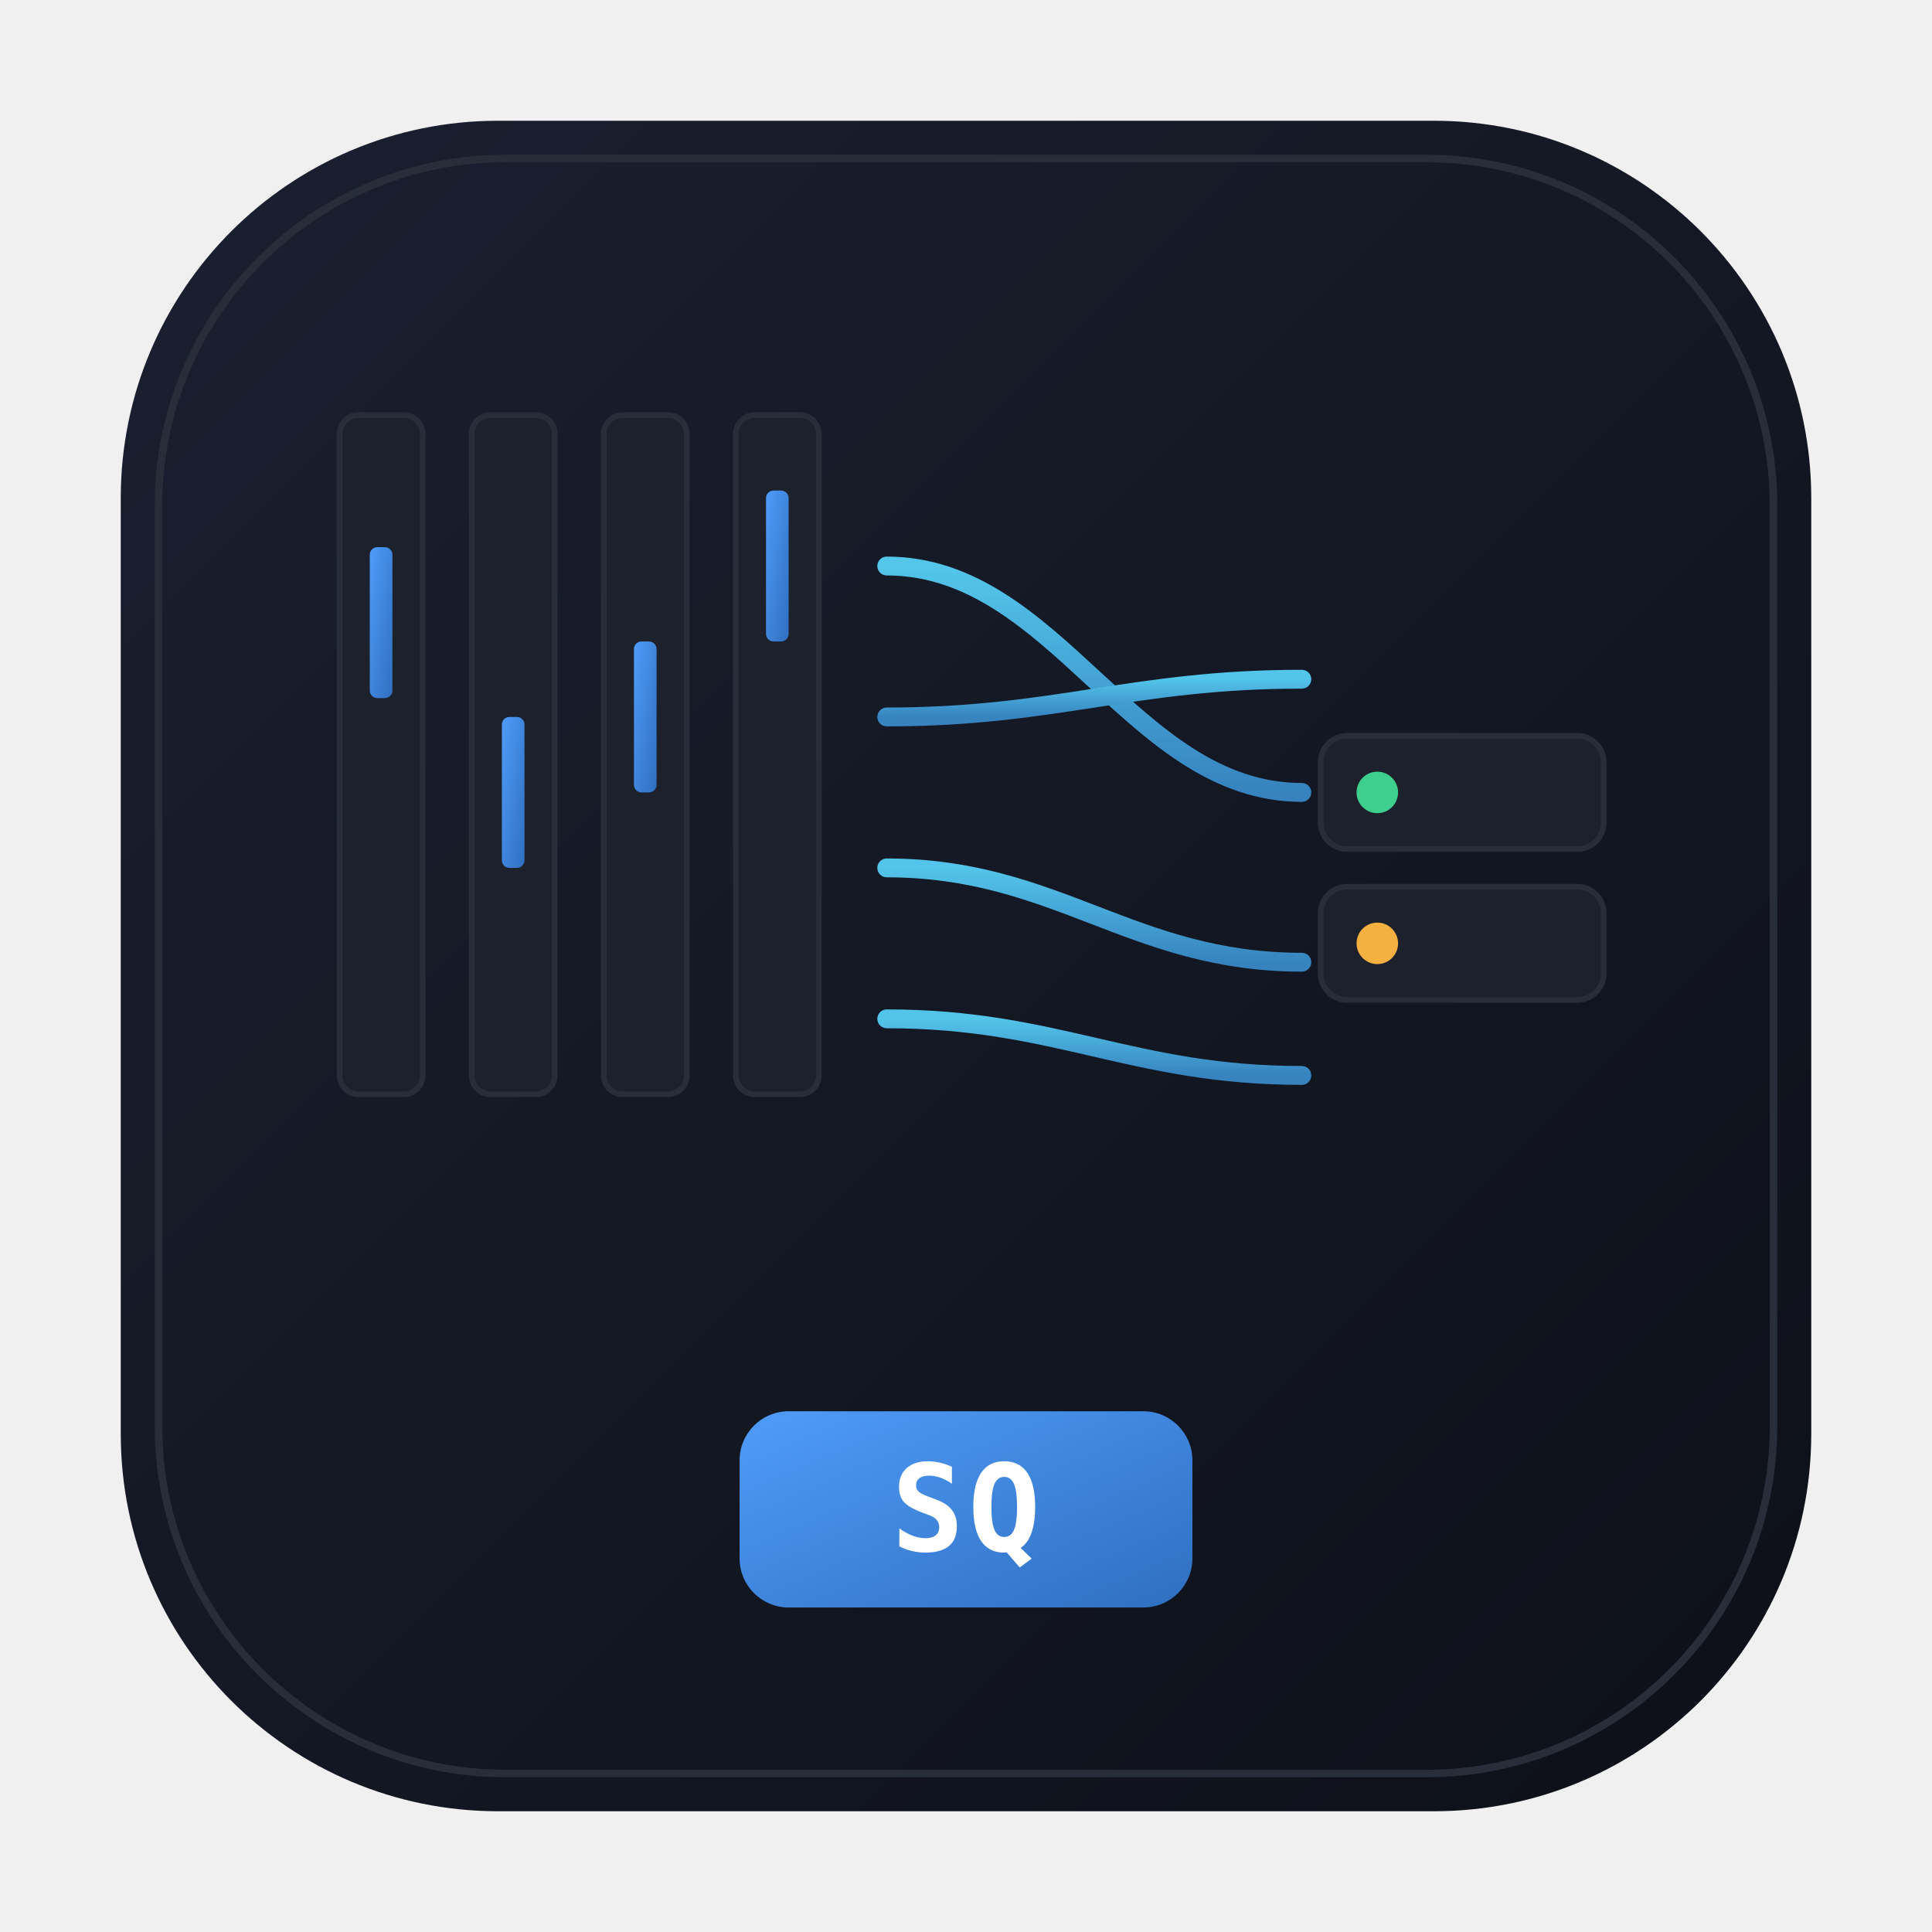
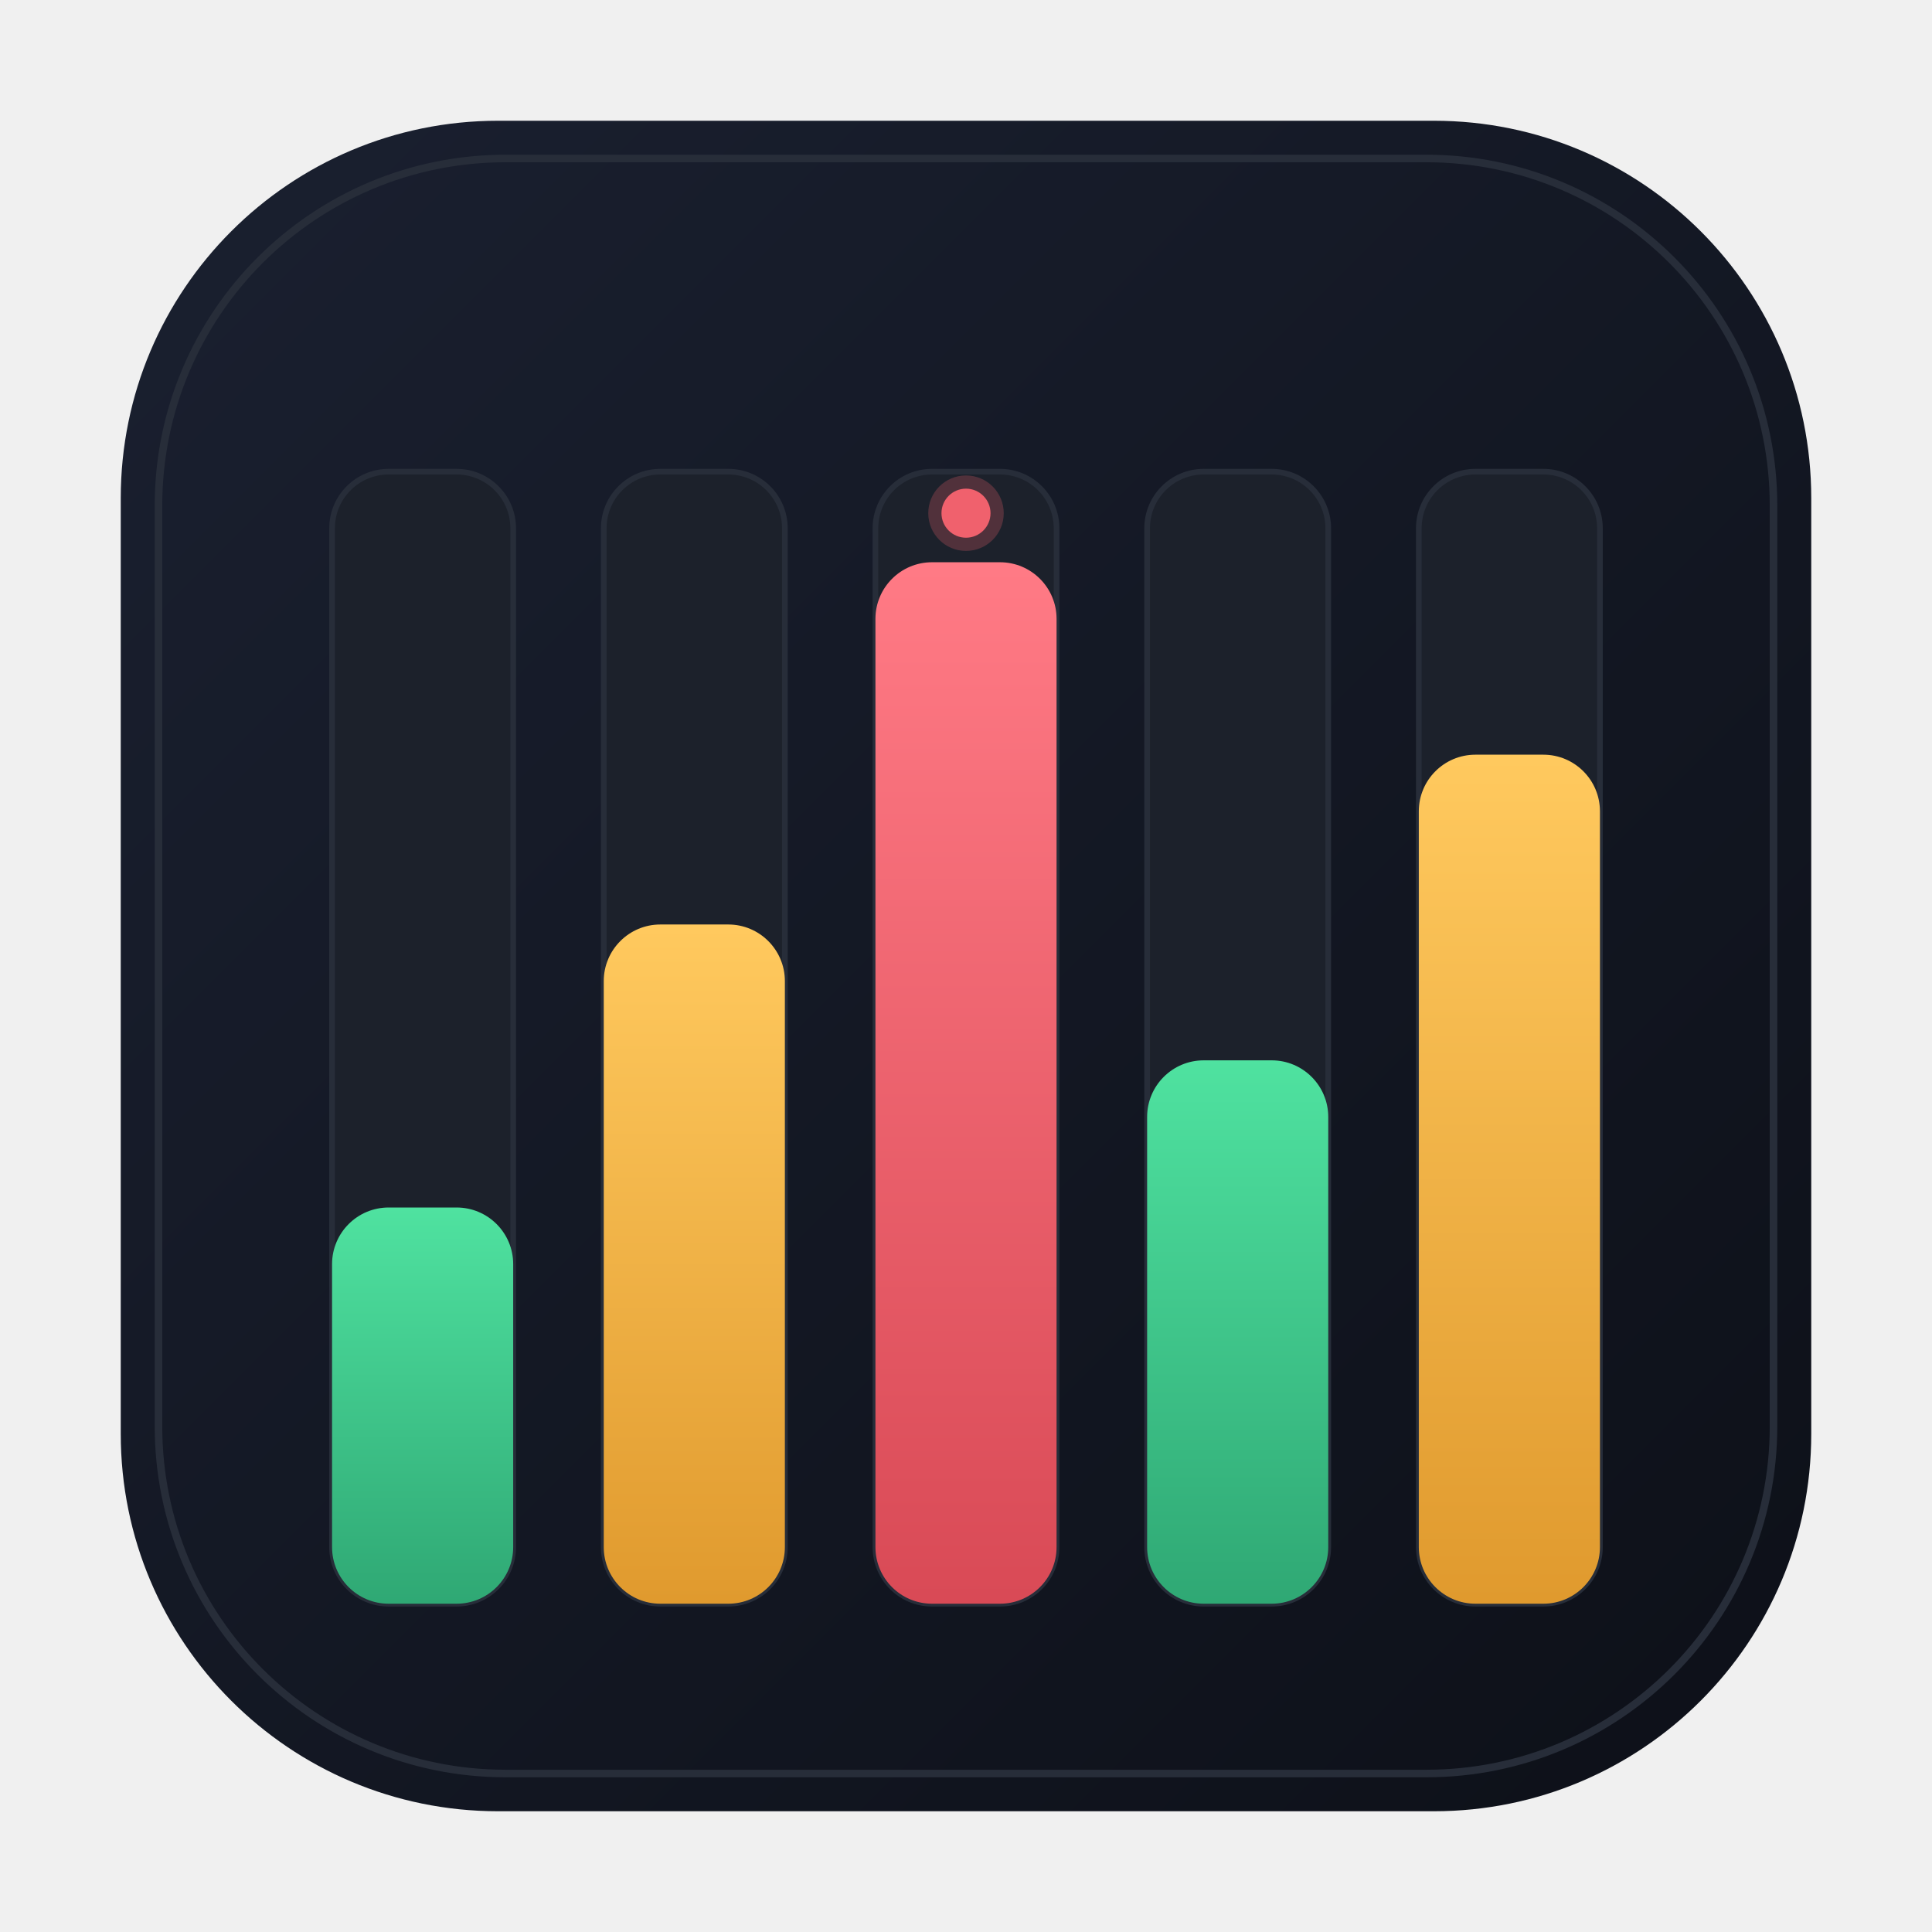
<svg xmlns="http://www.w3.org/2000/svg" width="1024" height="1024" viewBox="0 0 1024 1024">
  <defs>
    <linearGradient id="bg" x1="0%" y1="0%" x2="100%" y2="100%">
      <stop offset="0%" stop-color="#1a2030" />
      <stop offset="100%" stop-color="#0d1018" />
    </linearGradient>
-     <linearGradient id="accent" x1="0%" y1="0%" x2="100%" y2="100%">
-       <stop offset="0%" stop-color="#4f9cf9" />
-       <stop offset="100%" stop-color="#2f6fc0" />
+     <linearGradient id="green" x1="0%" y1="0%" x2="0%" y2="100%">
+       <stop offset="0%" stop-color="#4fe2a0" />
+       <stop offset="100%" stop-color="#2fa874" />
    </linearGradient>
    <linearGradient id="amber" x1="0%" y1="0%" x2="0%" y2="100%">
-       <stop offset="0%" stop-color="#5ad8ff" />
-       <stop offset="100%" stop-color="#3a8fd0" />
+       <stop offset="0%" stop-color="#ffc95e" />
+       <stop offset="100%" stop-color="#e09a2e" />
+     </linearGradient>
+     <linearGradient id="red" x1="0%" y1="0%" x2="0%" y2="100%">
+       <stop offset="0%" stop-color="#ff7a85" />
+       <stop offset="100%" stop-color="#d94a56" />
    </linearGradient>
  </defs>
  <rect x="64" y="64" width="896" height="896" rx="200" ry="200" fill="url(#bg)" />
  <rect x="84" y="84" width="856" height="856" rx="184" ry="184" fill="none" stroke="#272d39" stroke-width="4" />
-   <g transform="translate(180, 220)">
-     <rect x="0" y="0" width="44" height="360" rx="10" fill="#1c212b" stroke="#272d39" stroke-width="3" />
-     <rect x="16" y="70" width="12" height="80" rx="4" fill="url(#accent)" />
-     <rect x="70" y="0" width="44" height="360" rx="10" fill="#1c212b" stroke="#272d39" stroke-width="3" />
-     <rect x="86" y="160" width="12" height="80" rx="4" fill="url(#accent)" />
-     <rect x="140" y="0" width="44" height="360" rx="10" fill="#1c212b" stroke="#272d39" stroke-width="3" />
-     <rect x="156" y="120" width="12" height="80" rx="4" fill="url(#accent)" />
-     <rect x="210" y="0" width="44" height="360" rx="10" fill="#1c212b" stroke="#272d39" stroke-width="3" />
-     <rect x="226" y="40" width="12" height="80" rx="4" fill="url(#accent)" />
+   <g fill="#1c212b" stroke="#272d39" stroke-width="3">
+     <rect x="176" y="250" width="96" height="600" rx="30" />
+     <rect x="320" y="250" width="96" height="600" rx="30" />
+     <rect x="464" y="250" width="96" height="600" rx="30" />
+     <rect x="608" y="250" width="96" height="600" rx="30" />
+     <rect x="752" y="250" width="96" height="600" rx="30" />
  </g>
-   <g stroke="url(#amber)" stroke-width="10" fill="none" stroke-linecap="round" opacity="0.9">
-     <path d="M 470 300 C 560 300, 600 420, 690 420" />
-     <path d="M 470 380 C 560 380, 600 360, 690 360" />
-     <path d="M 470 460 C 560 460, 600 510, 690 510" />
-     <path d="M 470 540 C 560 540, 600 570, 690 570" />
+   <g>
+     <rect x="176" y="640" width="96" height="210" rx="30" fill="url(#green)" />
+     <rect x="320" y="490" width="96" height="360" rx="30" fill="url(#amber)" />
+     <rect x="464" y="298" width="96" height="552" rx="30" fill="url(#red)" />
+     <rect x="608" y="562" width="96" height="288" rx="30" fill="url(#green)" />
+     <rect x="752" y="400" width="96" height="450" rx="30" fill="url(#amber)" />
  </g>
-   <g transform="translate(700, 420)">
-     <rect x="0" y="-30" width="150" height="60" rx="14" fill="#1c212b" stroke="#272d39" stroke-width="3" />
-     <circle cx="30" cy="0" r="11" fill="#3ecf8e" />
-     <rect x="0" y="50" width="150" height="60" rx="14" fill="#1c212b" stroke="#272d39" stroke-width="3" />
-     <circle cx="30" cy="80" r="11" fill="#f5b042" />
-   </g>
-   <g transform="translate(512, 800)">
-     <rect x="-120" y="-52" width="240" height="104" rx="26" fill="url(#accent)" />
-     <text x="0" y="22" font-family="SF Mono, Menlo, monospace" font-size="64" font-weight="700" fill="#ffffff" text-anchor="middle" letter-spacing="2">SQ</text>
-   </g>
+   <circle cx="512" cy="272" r="13" fill="#f0616d" />
+   <circle cx="512" cy="272" r="20" fill="#f0616d" opacity="0.25" />
</svg>
